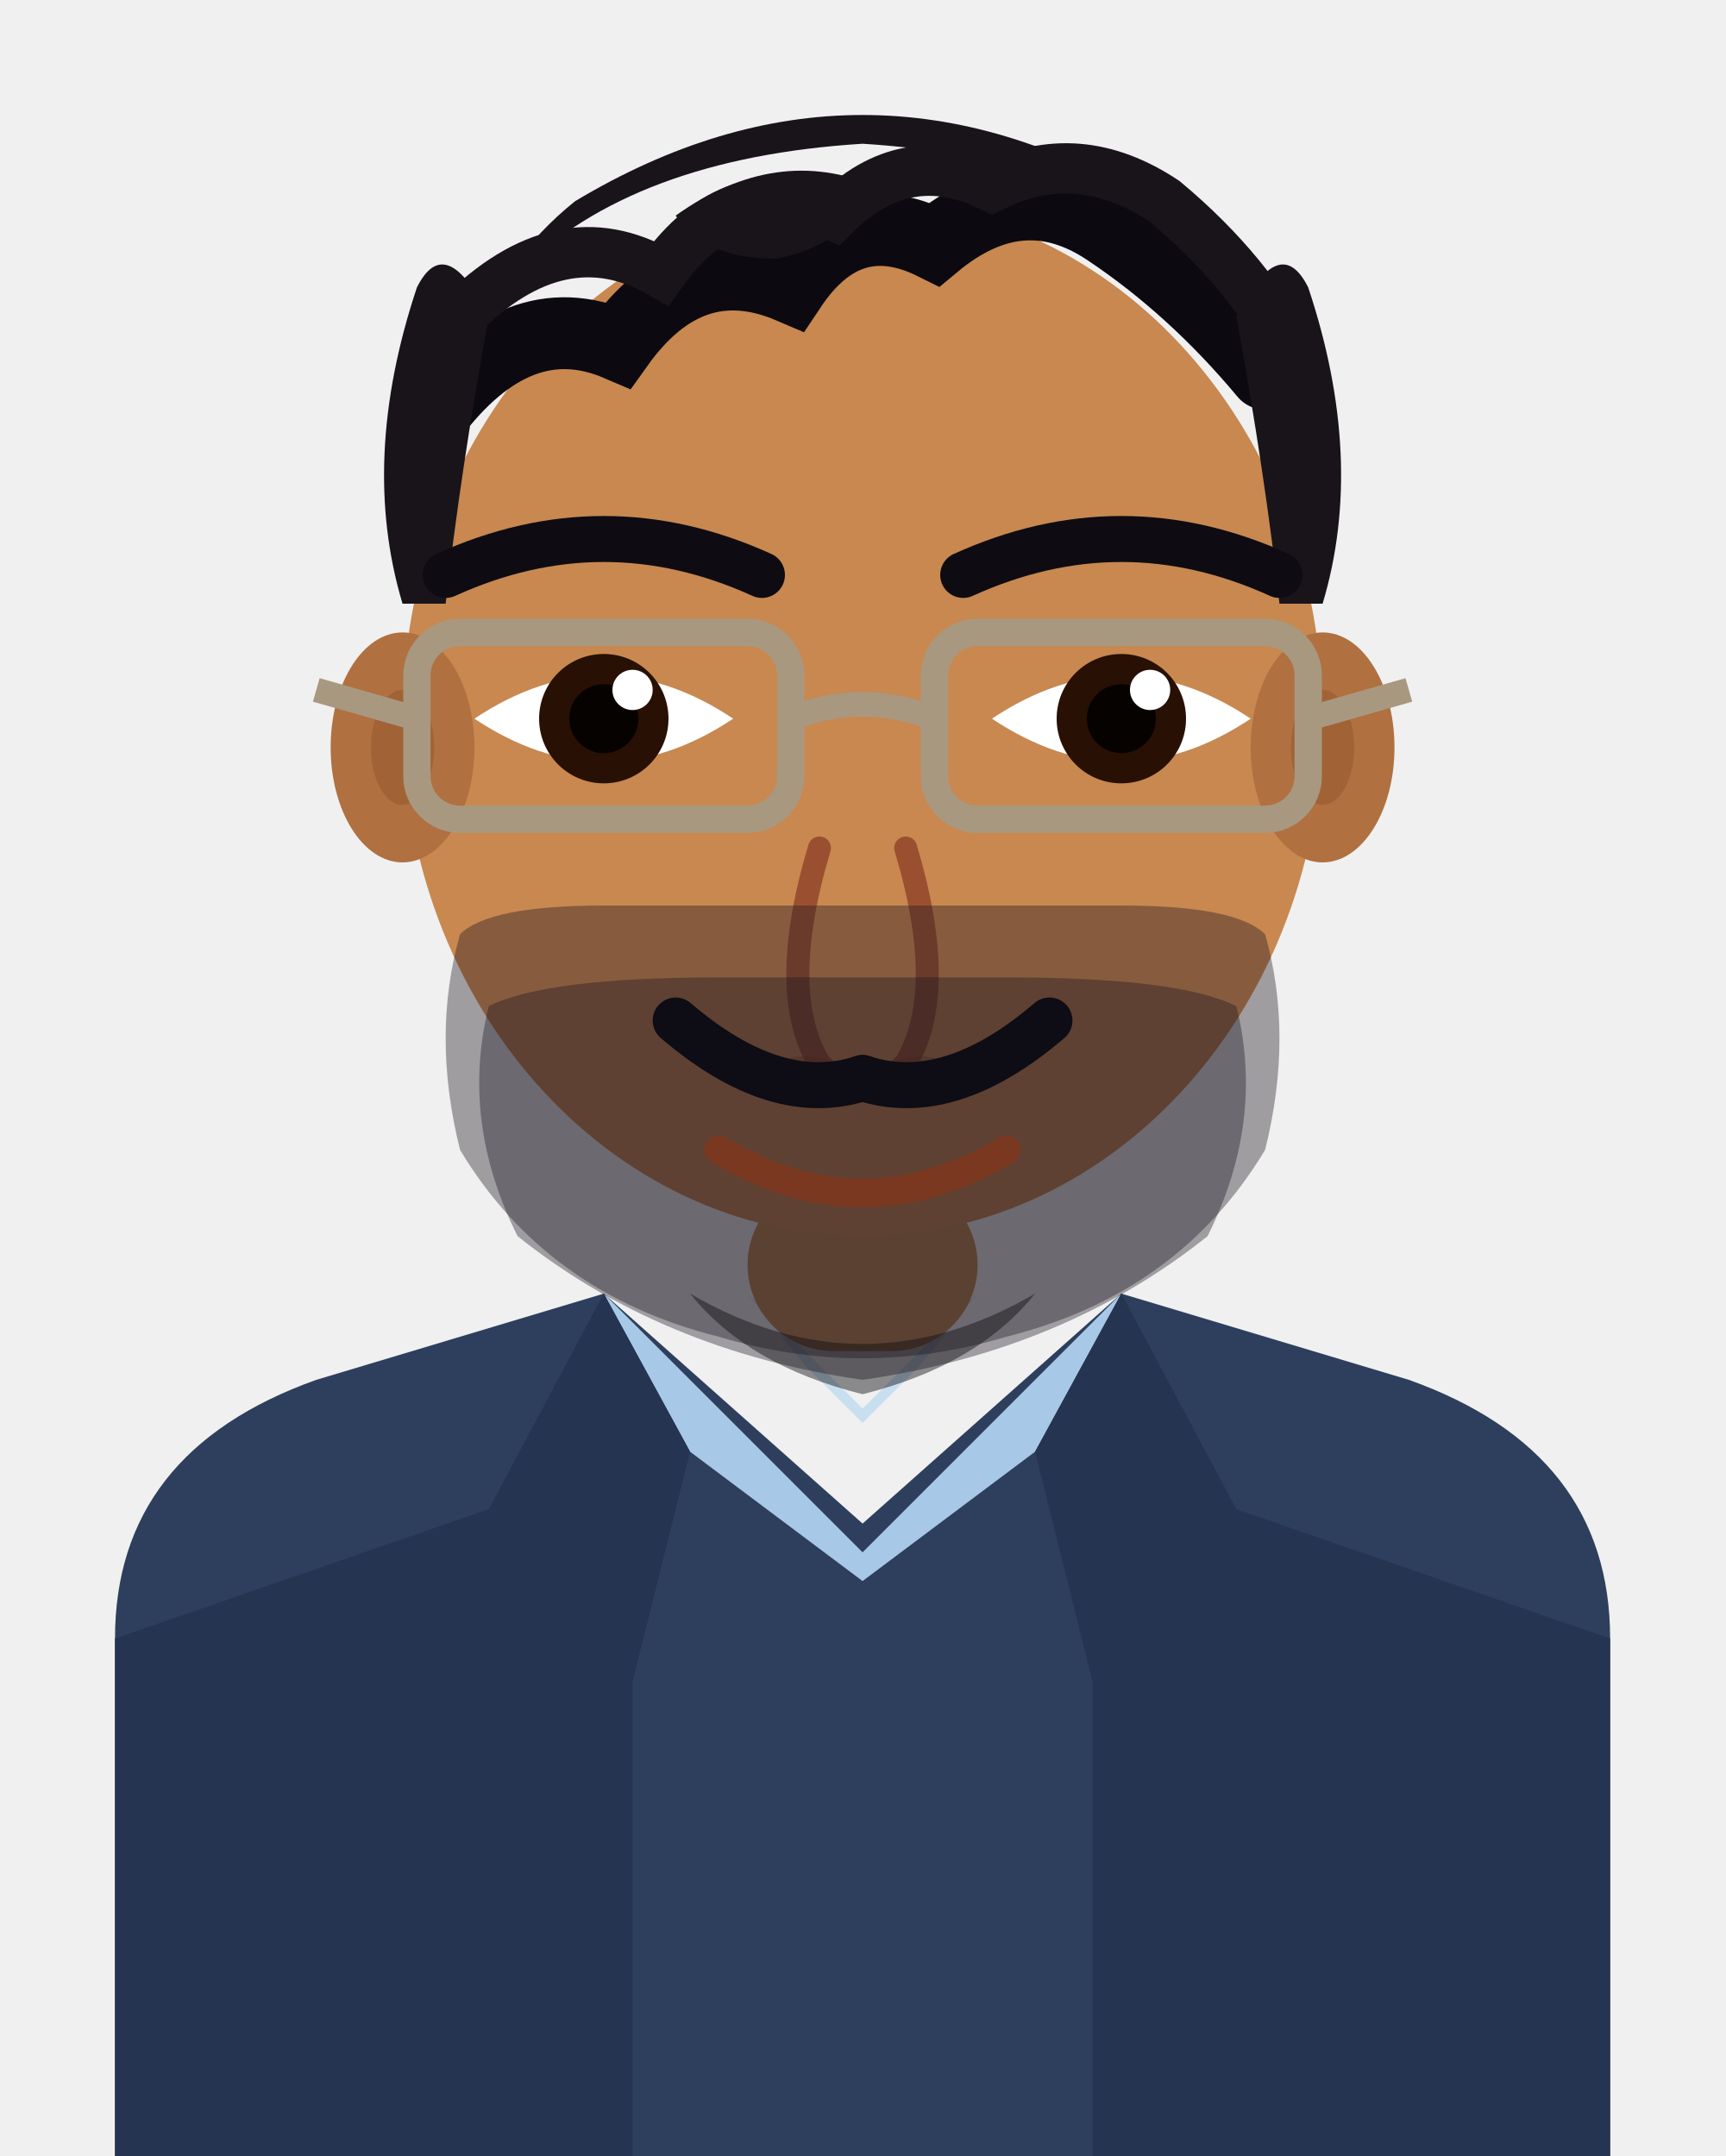
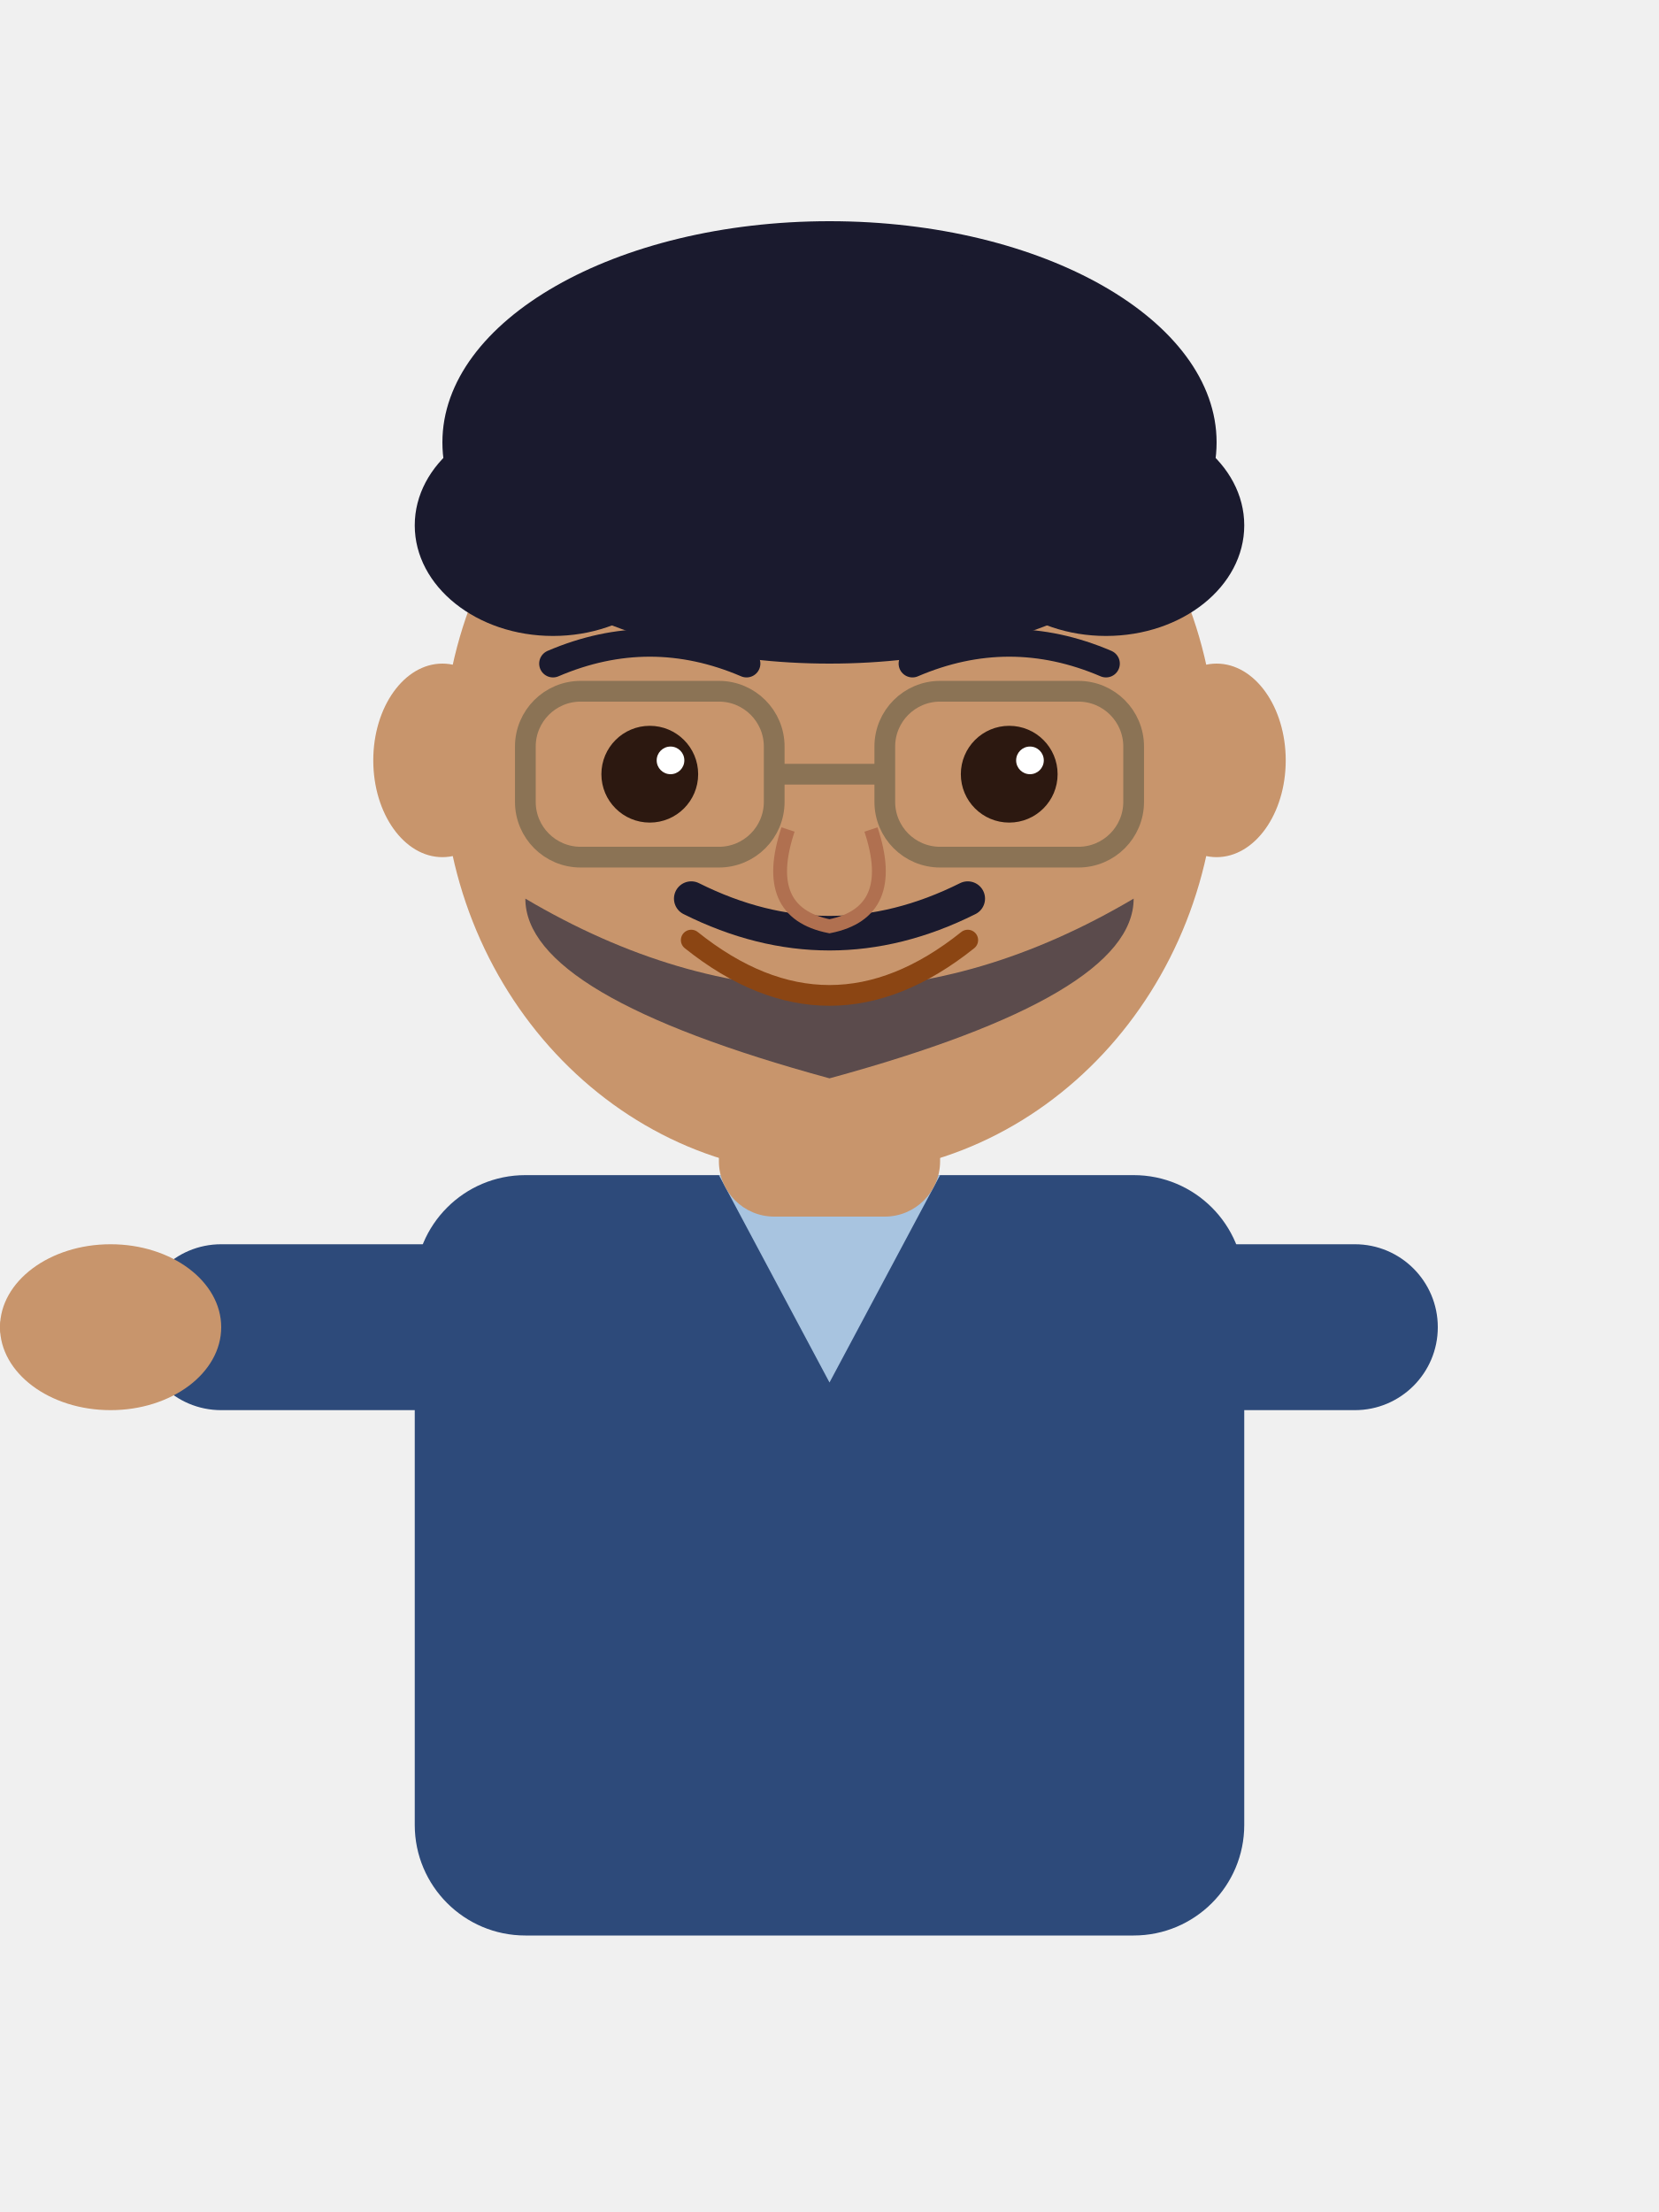
- <svg xmlns="http://www.w3.org/2000/svg" viewBox="0 0 120 150" width="120" height="150">
-   <defs>
-     <style>
-       .av { animation: float 3s ease-in-out infinite; }
-       @keyframes float { 0%,100%{transform:translateY(0)} 50%{transform:translateY(-4px)} }
-     </style>
-   </defs>
-   <g class="av">
-     <path d="M8 150 L8 114 Q8 101 22 96 L42 90 L60 106 L78 90 L98 96 Q112 101 112 114 L112 150 Z" fill="#2d3f5c" />
-     <path d="M42 90 L60 108 L78 90 L72 101 L60 110 L48 101 Z" fill="#a8c8e8" />
-     <path d="M42 90 L34 105 L8 114 L8 150 L44 150 L44 117 L48 101 Z" fill="#253450" />
-     <path d="M78 90 L86 105 L112 114 L112 150 L76 150 L76 117 L72 101 Z" fill="#253450" />
-     <path d="M52 90 L60 98 L68 90 L64 95 L60 99 L56 95 Z" fill="#c8dff0" />
-     <rect x="52" y="82" width="16" height="12" rx="6" fill="#c08850" />
-     <ellipse cx="60" cy="50" rx="32" ry="36" fill="#c88850" />
-     <ellipse cx="28" cy="52" rx="5" ry="8" fill="#b07040" />
-     <ellipse cx="92" cy="52" rx="5" ry="8" fill="#b07040" />
-     <ellipse cx="28" cy="52" rx="2.2" ry="4" fill="#8a5028" opacity="0.4" />
-     <ellipse cx="92" cy="52" rx="2.2" ry="4" fill="#8a5028" opacity="0.4" />
-     <path d="M28 42 Q28 12 60 10 Q92 12 92 42 Q90 22 80 14 Q70 8 60 8 Q50 8 40 14 Q30 22 28 42 Z" fill="#18141a" />
-     <path d="M30 29 Q36 21 43 24 Q48 17 55 20 Q59 14 65 17 Q71 12 77 16 Q83 20 88 26" fill="none" stroke="#0c0a10" stroke-width="5" stroke-linecap="round" />
-     <path d="M32 22 Q39 15 46 19 Q51 12 58 15 Q63 10 69 13 Q75 10 81 14 Q87 19 90 25" fill="none" stroke="#18141a" stroke-width="3.5" stroke-linecap="round" />
-     <path d="M47 15 Q54 10 61 13 Q59 17 54 18 Q49 18 47 15 Z" fill="#18141a" />
-     <path d="M28 42 Q25 32 29 20 Q31 16 34 22 Q32 33 31 42 Z" fill="#18141a" />
-     <path d="M92 42 Q95 32 91 20 Q89 16 86 22 Q88 33 89 42 Z" fill="#18141a" />
-     <path d="M31 40 Q42 35 53 40" stroke="#0e0c12" stroke-width="3.2" fill="none" stroke-linecap="round" />
-     <path d="M67 40 Q78 35 89 40" stroke="#0e0c12" stroke-width="3.2" fill="none" stroke-linecap="round" />
-     <path d="M33 50 Q42 44 51 50 Q42 56 33 50 Z" fill="white" />
-     <circle cx="42" cy="50" r="4.5" fill="#281004" />
-     <circle cx="42" cy="50" r="2.4" fill="#060200" />
-     <circle cx="44" cy="48" r="1.4" fill="white" />
-     <path d="M69 50 Q78 44 87 50 Q78 56 69 50 Z" fill="white" />
-     <circle cx="78" cy="50" r="4.5" fill="#281004" />
-     <circle cx="78" cy="50" r="2.4" fill="#060200" />
-     <circle cx="80" cy="48" r="1.4" fill="white" />
-     <rect x="29" y="44" width="26" height="13" rx="3" fill="none" stroke="#a89880" stroke-width="1.9" />
-     <rect x="65" y="44" width="26" height="13" rx="3" fill="none" stroke="#a89880" stroke-width="1.9" />
-     <path d="M55 50 Q60 48 65 50" stroke="#a89880" stroke-width="1.7" fill="none" />
-     <line x1="29" y1="50" x2="22" y2="48" stroke="#a89880" stroke-width="1.7" />
-     <line x1="91" y1="50" x2="98" y2="48" stroke="#a89880" stroke-width="1.7" />
-     <path d="M57 59 Q54 69 57 74 Q60 77 63 74 Q66 69 63 59" stroke="#9a5030" stroke-width="1.6" fill="none" stroke-linecap="round" />
-     <ellipse cx="56" cy="75" rx="2.8" ry="1.5" fill="#8a4020" opacity="0.35" />
-     <ellipse cx="64" cy="75" rx="2.8" ry="1.5" fill="#8a4020" opacity="0.35" />
-     <path d="M32 65 Q34 63 42 63 Q50 63 60 63 Q70 63 78 63 Q86 63 88 65              Q90 72 88 80 Q82 90 70 93 Q60 96 50 93 Q38 90 32 80 Q30 72 32 65 Z" fill="#1c1620" opacity="0.38" />
-     <path d="M34 70 Q38 68 50 68 Q60 68 70 68 Q82 68 86 70              Q88 78 84 86 Q74 94 60 96 Q46 94 36 86 Q32 78 34 70 Z" fill="#1a1420" opacity="0.38" />
-     <path d="M48 90 Q60 97 72 90 Q68 95 60 97 Q52 95 48 90 Z" fill="#0e0c12" opacity="0.45" />
-     <path d="M47 71 Q54 77 60 75" stroke="#0e0c14" stroke-width="3.2" fill="none" stroke-linecap="round" />
-     <path d="M60 75 Q66 77 73 71" stroke="#0e0c14" stroke-width="3.2" fill="none" stroke-linecap="round" />
-     <path d="M50 80 Q60 86 70 80" stroke="#7a3820" stroke-width="2" fill="none" stroke-linecap="round" />
-   </g>
+ <svg xmlns="http://www.w3.org/2000/svg" viewBox="0 0 120 160" width="120" height="160">
+   <rect x="30" y="85" width="60" height="55" rx="8" fill="#2d4a7a" />
+   <polygon points="52,85 60,100 68,85" fill="#a8c4e0" />
+   <rect x="10" y="90" width="28" height="12" rx="6" fill="#2d4a7a" />
+   <ellipse cx="8" cy="96" rx="8" ry="6" fill="#c8956c" />
+   <rect x="0" y="94" width="12" height="4" rx="2" fill="#c8956c" />
+   <rect x="82" y="90" width="22" height="12" rx="6" fill="#2d4a7a" />
+   <rect x="52" y="72" width="16" height="16" rx="4" fill="#c8956c" />
+   <ellipse cx="60" cy="55" rx="28" ry="30" fill="#c8956c" />
+   <ellipse cx="60" cy="32" rx="28" ry="16" fill="#1a1a2e" />
+   <ellipse cx="40" cy="38" rx="10" ry="8" fill="#1a1a2e" />
+   <ellipse cx="80" cy="38" rx="10" ry="8" fill="#1a1a2e" />
+   <ellipse cx="60" cy="28" rx="20" ry="10" fill="#1a1a2e" />
+   <ellipse cx="32" cy="55" rx="5" ry="7" fill="#c8956c" />
+   <ellipse cx="88" cy="55" rx="5" ry="7" fill="#c8956c" />
+   <rect x="38" y="50" width="18" height="12" rx="4" fill="none" stroke="#8b7355" stroke-width="1.5" />
+   <rect x="64" y="50" width="18" height="12" rx="4" fill="none" stroke="#8b7355" stroke-width="1.5" />
+   <line x1="56" y1="56" x2="64" y2="56" stroke="#8b7355" stroke-width="1.5" />
+   <circle cx="47" cy="56" r="3.5" fill="#2c1810" />
+   <circle cx="48.5" cy="55" r="1" fill="white" />
+   <circle cx="73" cy="56" r="3.5" fill="#2c1810" />
+   <circle cx="74.5" cy="55" r="1" fill="white" />
+   <path d="M40 48 Q47 45 54 48" stroke="#1a1a2e" stroke-width="2" fill="none" stroke-linecap="round" />
+   <path d="M66 48 Q73 45 80 48" stroke="#1a1a2e" stroke-width="2" fill="none" stroke-linecap="round" />
+   <path d="M38 65 Q60 78 82 65 Q82 72 60 78 Q38 72 38 65 Z" fill="#2c2c3e" opacity="0.7" />
+   <path d="M50 65 Q60 70 70 65" stroke="#1a1a2e" stroke-width="2.5" fill="none" stroke-linecap="round" />
+   <path d="M50 68 Q60 76 70 68" stroke="#8b4513" stroke-width="1.5" fill="none" stroke-linecap="round" />
+   <path d="M57 60 Q55 66 60 67 Q65 66 63 60" stroke="#b07050" stroke-width="1" fill="none" />
</svg>
